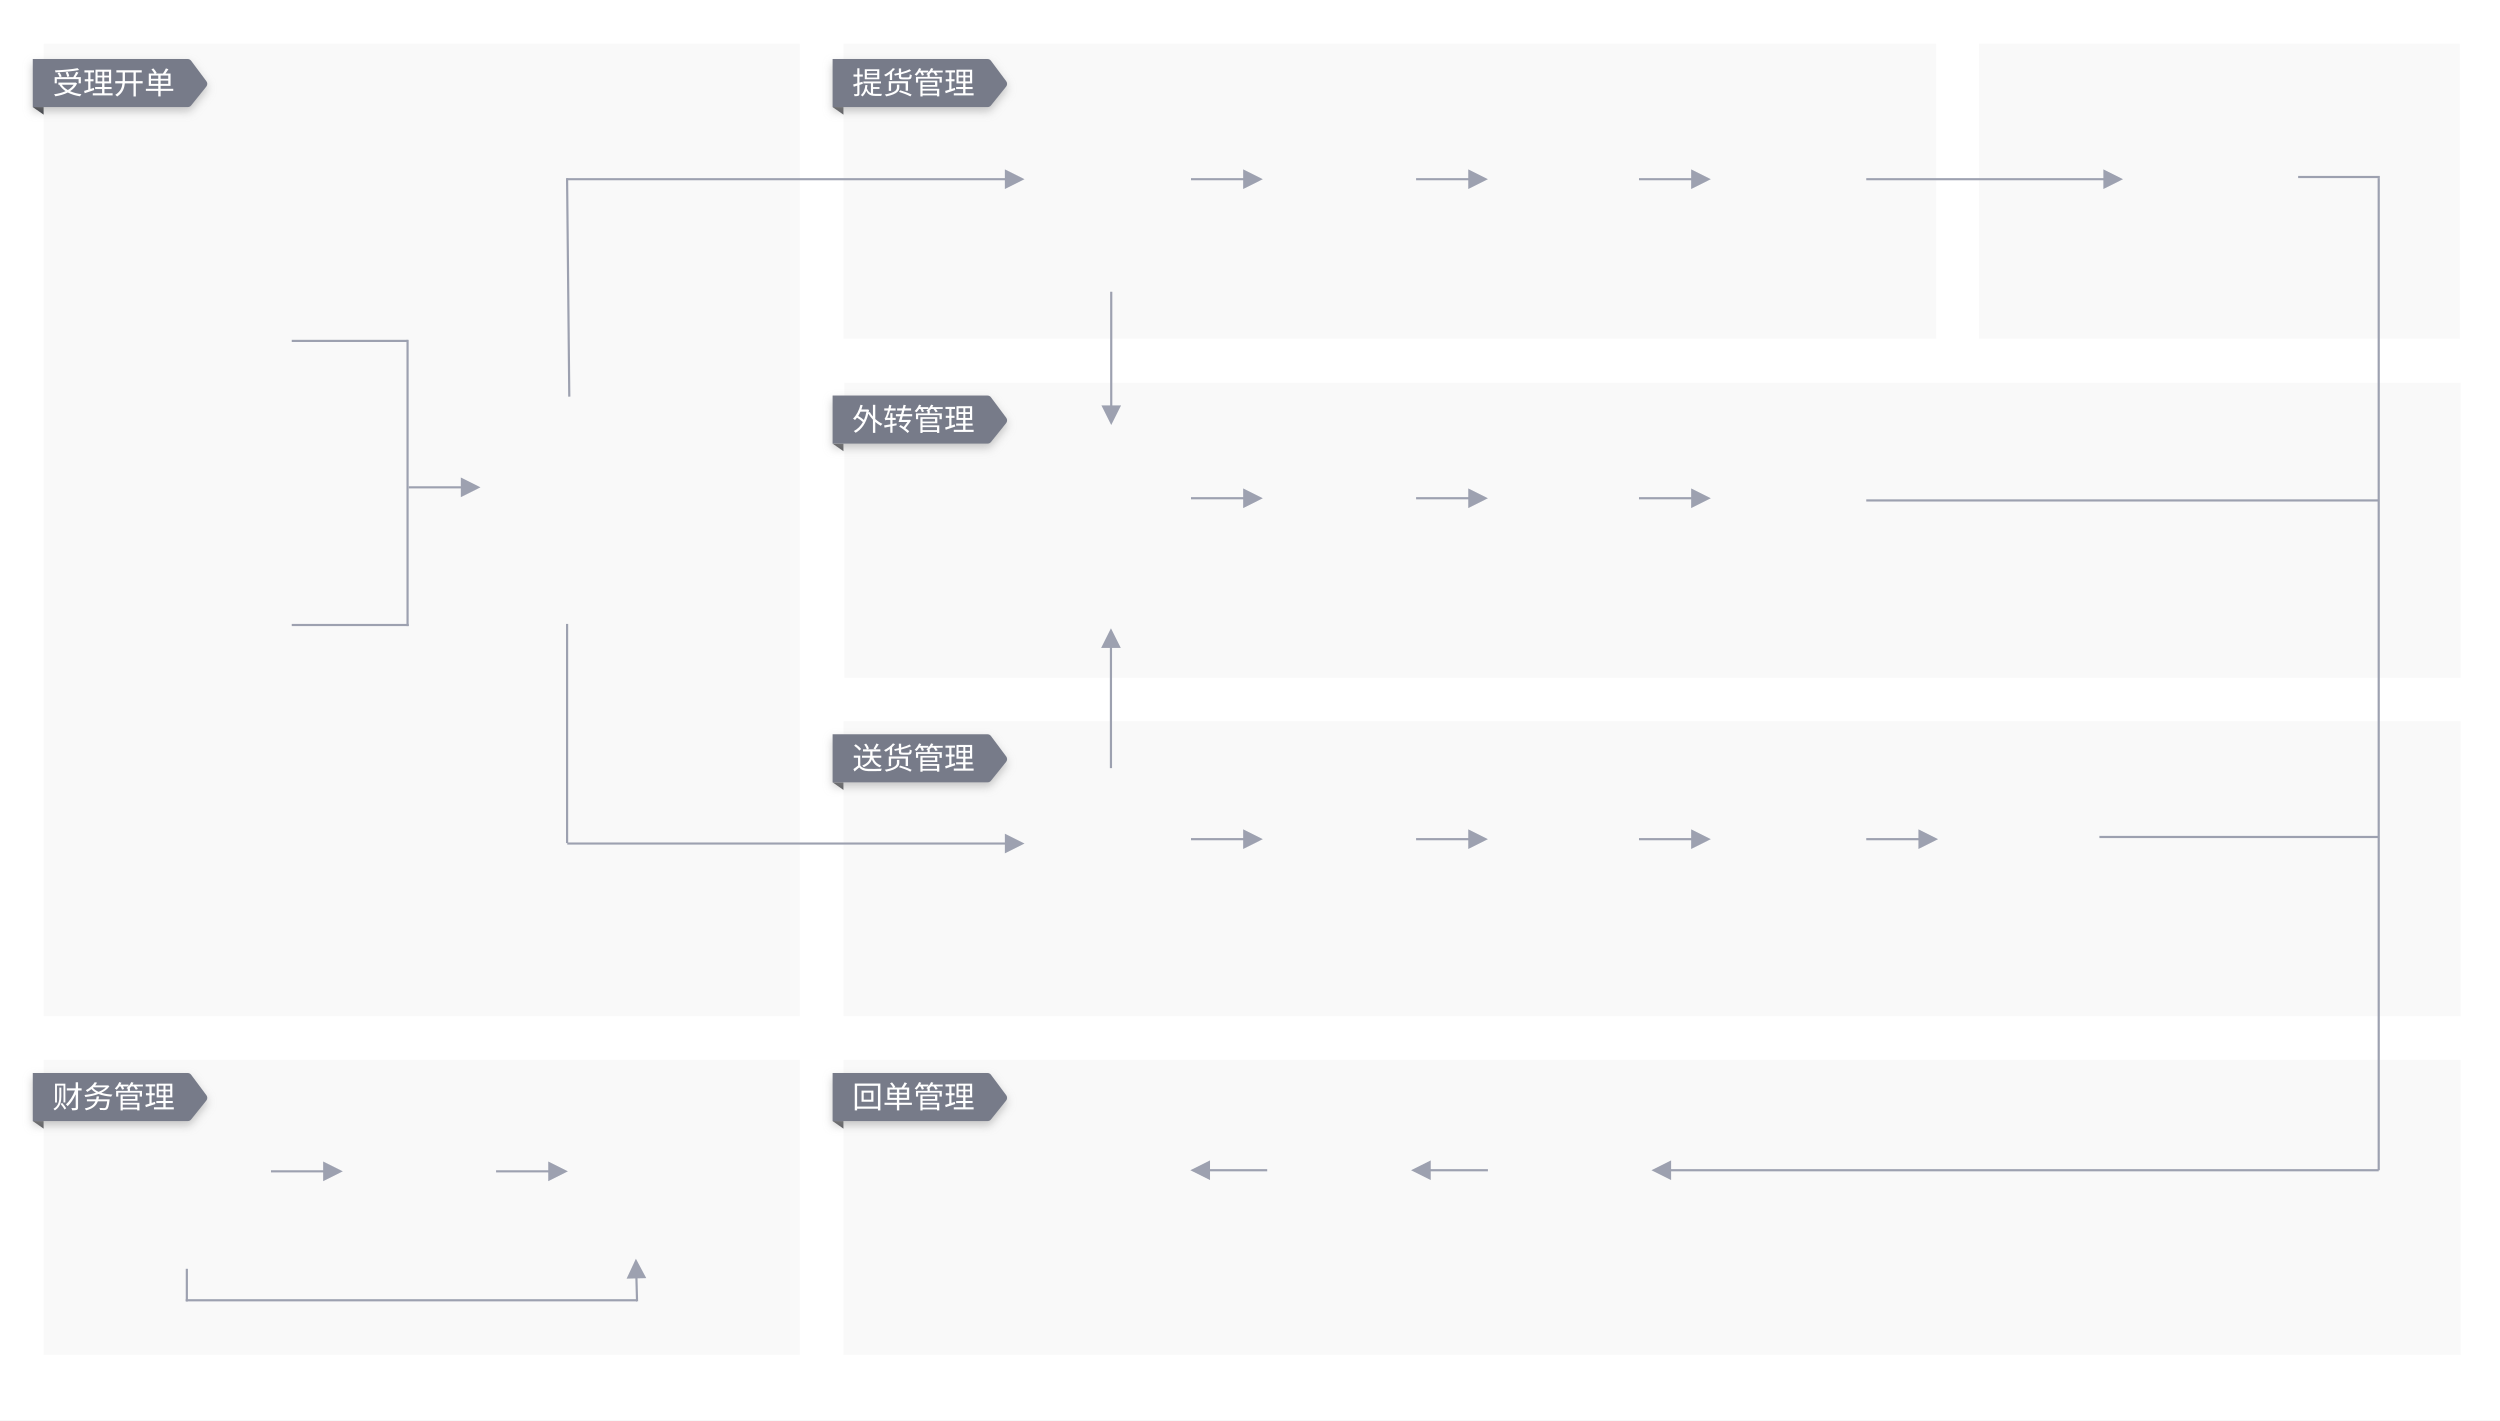
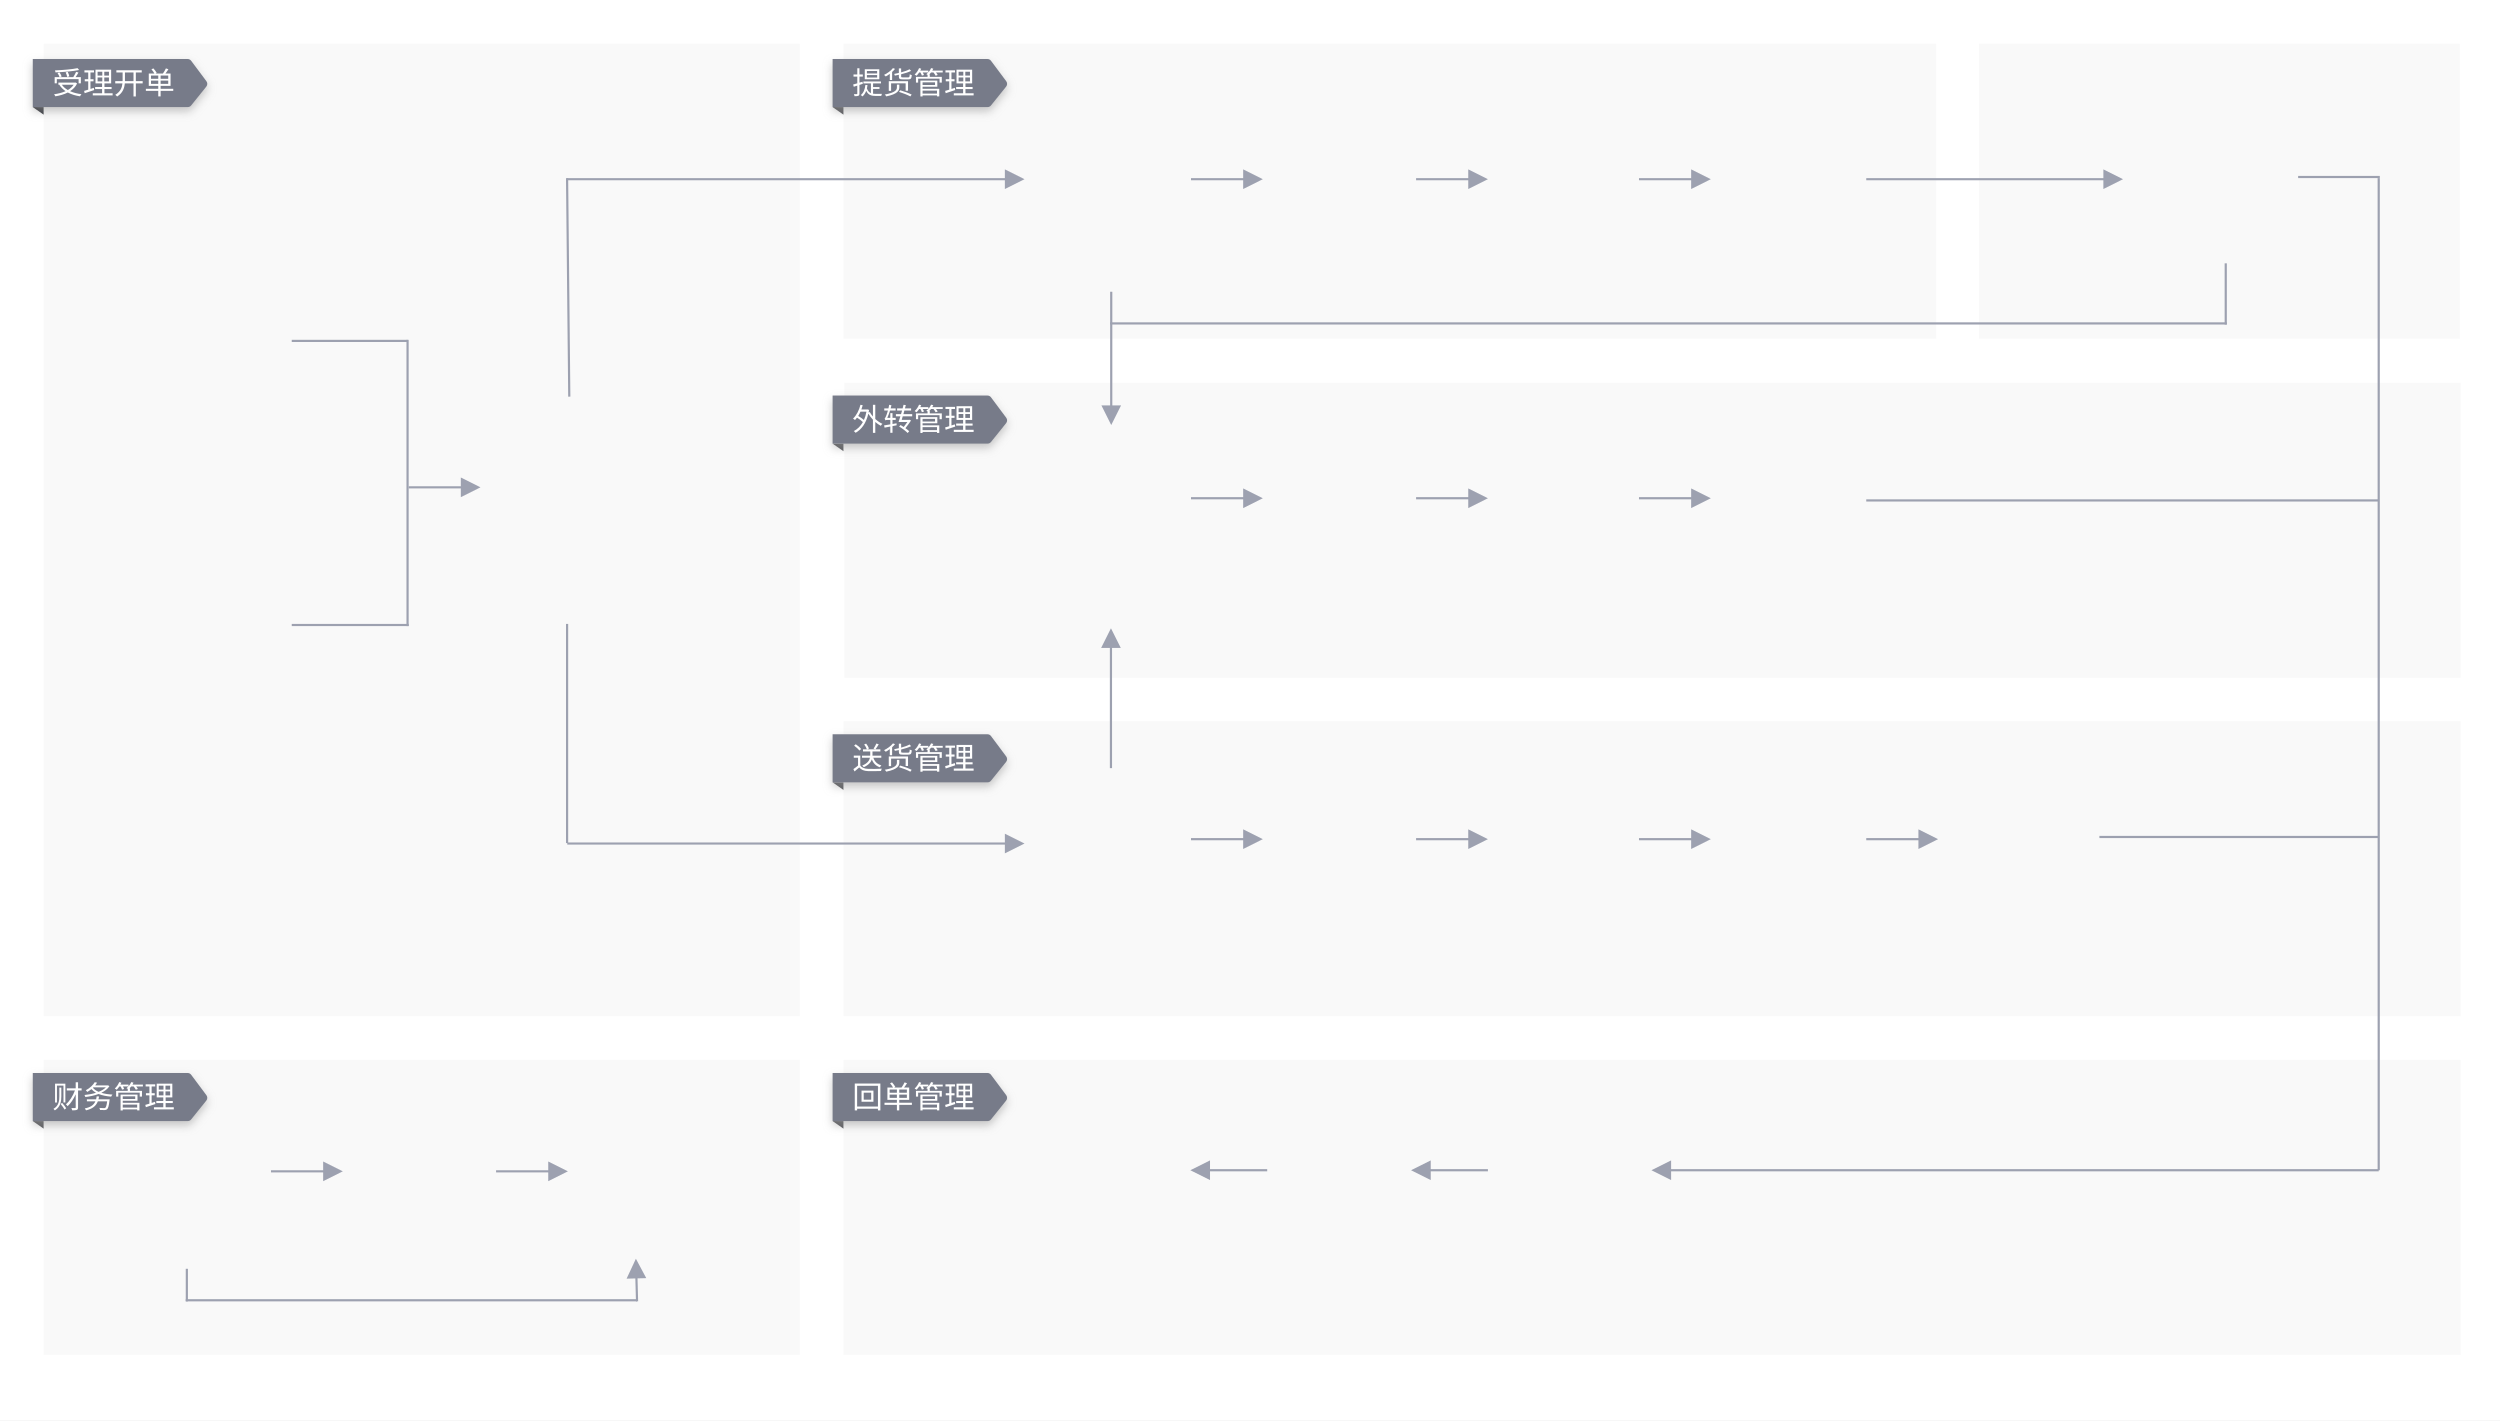
<svg xmlns="http://www.w3.org/2000/svg" xmlns:xlink="http://www.w3.org/1999/xlink" width="1144px" height="650px" viewBox="0 0 1144 650" version="1.1">
  <defs>
    <path d="M1,-1.77635684e-14 L71.862,-7.10542736e-15 C72.493,-1.17080343e-14 73.087,0.298 73.465,0.804 L80.453,10.175 C80.998,10.906 80.98,11.913 80.408,12.624 L73.465,21.254 C73.086,21.726 72.513,22 71.907,22 L1,22 L1,-1.77635684e-14 Z" id="path-1" />
    <filter x="-8.8%" y="-22.7%" width="117.7%" height="163.6%" filterUnits="objectBoundingBox" id="filter-2">
      <feOffset dx="0" dy="2" in="SourceAlpha" result="shadowOffsetOuter1" />
      <feGaussianBlur stdDeviation="2" in="shadowOffsetOuter1" result="shadowBlurOuter1" />
      <feColorMatrix values="0 0 0 0 0.57   0 0 0 0 0.57   0 0 0 0 0.57  0 0 0 0.5 0" type="matrix" in="shadowBlurOuter1" />
    </filter>
    <path d="M1,-1.95399252e-14 L71.862,-8.8817842e-15 C72.493,-1.34843911e-14 73.087,0.298 73.465,0.804 L80.453,10.175 C80.998,10.906 80.98,11.913 80.408,12.624 L73.465,21.254 C73.086,21.726 72.513,22 71.907,22 L1,22 L1,-1.95399252e-14 Z" id="path-3" />
    <filter x="-8.8%" y="-22.7%" width="117.7%" height="163.6%" filterUnits="objectBoundingBox" id="filter-4">
      <feOffset dx="0" dy="2" in="SourceAlpha" result="shadowOffsetOuter1" />
      <feGaussianBlur stdDeviation="2" in="shadowOffsetOuter1" result="shadowBlurOuter1" />
      <feColorMatrix values="0 0 0 0 0.57   0 0 0 0 0.57   0 0 0 0 0.57  0 0 0 0.5 0" type="matrix" in="shadowBlurOuter1" />
    </filter>
    <path d="M1,-1.95399252e-14 L71.862,-8.8817842e-15 C72.493,-1.34843911e-14 73.087,0.298 73.465,0.804 L80.453,10.175 C80.998,10.906 80.98,11.913 80.408,12.624 L73.465,21.254 C73.086,21.726 72.513,22 71.907,22 L1,22 L1,-1.95399252e-14 Z" id="path-5" />
    <filter x="-8.8%" y="-22.7%" width="117.7%" height="163.6%" filterUnits="objectBoundingBox" id="filter-6">
      <feOffset dx="0" dy="2" in="SourceAlpha" result="shadowOffsetOuter1" />
      <feGaussianBlur stdDeviation="2" in="shadowOffsetOuter1" result="shadowBlurOuter1" />
      <feColorMatrix values="0 0 0 0 0.57   0 0 0 0 0.57   0 0 0 0 0.57  0 0 0 0.5 0" type="matrix" in="shadowBlurOuter1" />
    </filter>
    <path d="M1,-1.95399252e-14 L71.862,-8.8817842e-15 C72.493,-1.34843911e-14 73.087,0.298 73.465,0.804 L80.453,10.175 C80.998,10.906 80.98,11.913 80.408,12.624 L73.465,21.254 C73.086,21.726 72.513,22 71.907,22 L1,22 L1,-1.95399252e-14 Z" id="path-7" />
    <filter x="-8.8%" y="-22.7%" width="117.7%" height="163.6%" filterUnits="objectBoundingBox" id="filter-8">
      <feOffset dx="0" dy="2" in="SourceAlpha" result="shadowOffsetOuter1" />
      <feGaussianBlur stdDeviation="2" in="shadowOffsetOuter1" result="shadowBlurOuter1" />
      <feColorMatrix values="0 0 0 0 0.57   0 0 0 0 0.57   0 0 0 0 0.57  0 0 0 0.5 0" type="matrix" in="shadowBlurOuter1" />
    </filter>
    <path d="M15,491 L85.862,491 C86.493,491 87.087,491.298 87.465,491.804 L94.453,501.175 C94.998,501.906 94.98,502.913 94.408,503.624 L87.465,512.254 C87.086,512.726 86.513,513 85.907,513 L15,513 L15,491 Z" id="path-9" />
    <filter x="-8.8%" y="-22.7%" width="117.7%" height="163.6%" filterUnits="objectBoundingBox" id="filter-10">
      <feOffset dx="0" dy="2" in="SourceAlpha" result="shadowOffsetOuter1" />
      <feGaussianBlur stdDeviation="2" in="shadowOffsetOuter1" result="shadowBlurOuter1" />
      <feColorMatrix values="0 0 0 0 0.57   0 0 0 0 0.57   0 0 0 0 0.57  0 0 0 0.5 0" type="matrix" in="shadowBlurOuter1" />
    </filter>
    <path d="M1,-1.95399252e-14 L71.862,-8.8817842e-15 C72.493,-1.34843911e-14 73.087,0.298 73.465,0.804 L80.453,10.175 C80.998,10.906 80.98,11.913 80.408,12.624 L73.465,21.254 C73.086,21.726 72.513,22 71.907,22 L1,22 L1,-1.95399252e-14 Z" id="path-11" />
    <filter x="-8.8%" y="-22.7%" width="117.7%" height="163.6%" filterUnits="objectBoundingBox" id="filter-12">
      <feOffset dx="0" dy="2" in="SourceAlpha" result="shadowOffsetOuter1" />
      <feGaussianBlur stdDeviation="2" in="shadowOffsetOuter1" result="shadowBlurOuter1" />
      <feColorMatrix values="0 0 0 0 0.57   0 0 0 0 0.57   0 0 0 0 0.57  0 0 0 0.5 0" type="matrix" in="shadowBlurOuter1" />
    </filter>
  </defs>
-   <g id="Page-1" stroke="none" stroke-width="1" fill="none" fill-rule="evenodd">
+   <g id="v1.03" stroke="none" stroke-width="1" fill="none" fill-rule="evenodd">
    <g id="流程中心v1.2-copy" transform="translate(-200, -69)">
      <g id="流程背景" transform="translate(200, 69)">
        <rect id="Rectangle-7" fill="#FFFFFF" x="0" y="0" width="1144" height="650" />
        <rect id="矩形" fill="#F9F9F9" fill-rule="nonzero" x="20" y="20" width="346" height="445" />
        <path d="M186.5,286 L186.5,156" id="直线-4" stroke="#9DA1B0" stroke-linecap="square" fill-rule="nonzero" />
        <path d="M260.5,181 L259.5,82" id="直线-4-copy" stroke="#9DA1B0" stroke-linecap="square" fill-rule="nonzero" />
        <path d="M259.5,385.295 L259.5,286" id="直线-4-copy-2" stroke="#9DA1B0" stroke-linecap="square" fill-rule="nonzero" />
        <path d="M186.5,286 L134,286" id="直线-5" stroke="#9DA1B0" stroke-linecap="square" fill-rule="nonzero" />
        <path d="" id="直线-3" stroke="#979797" stroke-linecap="square" fill-rule="nonzero" />
        <rect id="矩形-copy" fill="#F9F9F9" fill-rule="nonzero" x="386" y="20" width="500" height="135" />
        <rect id="矩形-copy-30" fill="#F9F9F9" fill-rule="nonzero" x="905.628" y="20" width="220" height="135" />
        <rect id="矩形-copy-27" fill="#F9F9F9" fill-rule="nonzero" x="386.404" y="175.148" width="739.596" height="135" />
        <rect id="矩形-copy-28" fill="#F9F9F9" fill-rule="nonzero" x="386" y="330" width="740" height="135" />
        <rect id="矩形-copy-3" fill="#F9F9F9" fill-rule="nonzero" x="20" y="485" width="346" height="135" />
        <path d="M85.5,595.005 L85.5,581.098" id="直线-4-copy-2" stroke="#9DA1B0" stroke-linecap="square" fill-rule="nonzero" />
        <path d="M85.5,595.005 L291,595.005" id="直线-4-copy-6" stroke="#9DA1B0" stroke-linecap="square" fill-rule="nonzero" />
        <rect id="矩形-copy-2" fill="#F9F9F9" fill-rule="nonzero" x="386" y="485" width="740" height="135" />
        <path id="直线-copy" d="M459.823,82.5 L260.077,82.5 L259.577,82.5 L259.577,81.5 L260.077,81.5 L459.823,81.5 L459.823,77.5 L468.823,82 L459.823,86.5 L459.823,82.5 Z" fill="#9DA1B0" fill-rule="nonzero" />
        <path id="直线-copy-3" d="M568.872,82.5 L545.5,82.5 L545,82.5 L545,81.5 L545.5,81.5 L568.872,81.5 L568.872,77.5 L577.872,82 L568.872,86.5 L568.872,82.5 Z" fill="#9DA1B0" fill-rule="nonzero" />
        <path id="直线-copy-21" d="M508,185.5 L508,134 L508,133.5 L509,133.5 L509,134 L509,185.5 L513,185.5 L508.5,194.5 L504,185.5 L508,185.5 Z" fill="#9DA1B0" fill-rule="nonzero" />
        <path id="直线-copy-4" d="M671.872,82.5 L648.5,82.5 L648,82.5 L648,81.5 L648.5,81.5 L671.872,81.5 L671.872,77.5 L680.872,82 L671.872,86.5 L671.872,82.5 Z" fill="#9DA1B0" fill-rule="nonzero" />
        <path id="直线-copy-5" d="M773.872,82.5 L750.5,82.5 L750,82.5 L750,81.5 L750.5,81.5 L773.872,81.5 L773.872,77.5 L782.872,82 L773.872,86.5 L773.872,82.5 Z" fill="#9DA1B0" fill-rule="nonzero" />
        <path id="直线-copy-18" d="M962.5,82.5 L854.5,82.5 L854,82.5 L854,81.5 L854.5,81.5 L962.5,81.5 L962.5,77.5 L971.5,82 L962.5,86.5 L962.5,82.5 Z" fill="#9DA1B0" fill-rule="nonzero" />
        <path id="直线-copy-8" d="M568.872,228.5 L545.5,228.5 L545,228.5 L545,227.5 L545.5,227.5 L568.872,227.5 L568.872,223.5 L577.872,228 L568.872,232.5 L568.872,228.5 Z" fill="#9DA1B0" fill-rule="nonzero" />
        <path id="直线-copy-17" d="M508.872,296.5 L508.872,351 L508.872,351.5 L507.872,351.5 L507.872,351 L507.872,296.5 L503.872,296.5 L508.372,287.5 L512.872,296.5 L508.872,296.5 Z" fill="#9DA1B0" fill-rule="nonzero" />
        <path id="直线-copy-7" d="M671.872,228.5 L648.5,228.5 L648,228.5 L648,227.5 L648.5,227.5 L671.872,227.5 L671.872,223.5 L680.872,228 L671.872,232.5 L671.872,228.5 Z" fill="#9DA1B0" fill-rule="nonzero" />
        <path id="直线-copy-6" d="M773.872,228.5 L750.5,228.5 L750,228.5 L750,227.5 L750.5,227.5 L773.872,227.5 L773.872,223.5 L782.872,228 L773.872,232.5 L773.872,228.5 Z" fill="#9DA1B0" fill-rule="nonzero" />
        <path id="直线-copy-11" d="M568.872,384.5 L545.5,384.5 L545,384.5 L545,383.5 L545.5,383.5 L568.872,383.5 L568.872,379.5 L577.872,384 L568.872,388.5 L568.872,384.5 Z" fill="#9DA1B0" fill-rule="nonzero" />
        <path id="直线" d="M764.702,535 L1088,535 L1088.5,535 L1088.5,536 L1088,536 L764.702,536 L764.702,540 L755.702,535.5 L764.702,531 L764.702,535 Z" fill="#9DA1B0" fill-rule="nonzero" />
        <path id="直线-copy-19" d="M654.702,535 L680.372,535 L680.872,535 L680.872,536 L680.372,536 L654.702,536 L654.702,540 L645.702,535.5 L654.702,531 L654.702,535 Z" fill="#9DA1B0" fill-rule="nonzero" />
        <path id="直线-copy-23" d="M553.702,535 L579.372,535 L579.872,535 L579.872,536 L579.372,536 L553.702,536 L553.702,540 L544.702,535.5 L553.702,531 L553.702,535 Z" fill="#9DA1B0" fill-rule="nonzero" />
        <path id="直线-copy-13" d="M147.872,536.5 L124.5,536.5 L124,536.5 L124,535.5 L124.5,535.5 L147.872,535.5 L147.872,531.5 L156.872,536 L147.872,540.5 L147.872,536.5 Z" fill="#9DA1B0" fill-rule="nonzero" />
        <path id="直线-copy-22" d="M210.872,223.5 L187.5,223.5 L187,223.5 L187,222.5 L187.5,222.5 L210.872,222.5 L210.872,218.5 L219.872,223 L210.872,227.5 L210.872,223.5 Z" fill="#9DA1B0" fill-rule="nonzero" />
        <path id="直线-copy-14" d="M250.872,536.5 L227.5,536.5 L227,536.5 L227,535.5 L227.5,535.5 L250.872,535.5 L250.872,531.5 L259.872,536 L250.872,540.5 L250.872,536.5 Z" fill="#9DA1B0" fill-rule="nonzero" />
        <path id="直线-copy-20" d="M291.729,584.983 L292,594.986 L292.013,595.486 L291.014,595.513 L291,595.014 L290.73,585.01 L286.731,585.118 L290.986,576 L295.728,584.875 L291.729,584.983 Z" fill="#9DA1B0" fill-rule="nonzero" />
        <path id="直线-copy-10" d="M671.872,384.5 L648.5,384.5 L648,384.5 L648,383.5 L648.5,383.5 L671.872,383.5 L671.872,379.5 L680.872,384 L671.872,388.5 L671.872,384.5 Z" fill="#9DA1B0" fill-rule="nonzero" />
        <path id="直线-copy-9" d="M773.872,384.5 L750.5,384.5 L750,384.5 L750,383.5 L750.5,383.5 L773.872,383.5 L773.872,379.5 L782.872,384 L773.872,388.5 L773.872,384.5 Z" fill="#9DA1B0" fill-rule="nonzero" />
        <path id="直线-copy-12" d="M877.872,384.5 L854.5,384.5 L854,384.5 L854,383.5 L854.5,383.5 L877.872,383.5 L877.872,379.5 L886.872,384 L877.872,388.5 L877.872,384.5 Z" fill="#9DA1B0" fill-rule="nonzero" />
        <path id="直线-copy-2" d="M459.823,386.5 L260.077,386.5 L259.577,386.5 L259.577,385.5 L260.077,385.5 L459.823,385.5 L459.823,381.5 L468.823,386 L459.823,390.5 L459.823,386.5 Z" fill="#9DA1B0" fill-rule="nonzero" />
        <path d="M134,156 L186,156" id="直线-2" stroke="#9DA1B0" stroke-linecap="square" fill-rule="nonzero" />
        <path d="M961.186,383 L1088,383" id="直线-2-copy-4" stroke="#9DA1B0" stroke-linecap="square" fill-rule="nonzero" />
        <path d="M1052.128,81 L1088.5,81" id="直线-2-copy-5" stroke="#9DA1B0" stroke-linecap="square" fill-rule="nonzero" />
        <path d="M1088.5,535 L1088.5,82" id="直线-4-copy-4" stroke="#9DA1B0" stroke-linecap="square" fill-rule="nonzero" />
        <path d="M854.5,229 L1088,229" id="直线-2-copy-3" stroke="#9DA1B0" stroke-linecap="square" fill-rule="nonzero" />
        <g id="分组" transform="translate(14, 27)">
          <polygon id="路径-2" fill="#3A3C42" fill-rule="nonzero" points="0.993 21.999 5.958 25.465 5.958 21.999" />
          <g id="矩形" fill-rule="nonzero">
            <use fill="black" fill-opacity="1" filter="url(#filter-2)" xlink:href="#path-1" />
            <use fill="#777B89" xlink:href="#path-1" />
          </g>
          <text id="受理开单" font-family="PingFangSC-Medium, PingFang SC" font-size="14" font-weight="400" fill="#FFFFFF">
            <tspan x="10" y="16">受理开单</tspan>
          </text>
        </g>
        <g id="分组-4" transform="translate(380, 27)">
          <polygon id="路径-2" fill="#5B5C60" fill-rule="nonzero" points="0.993 21.999 5.958 25.465 5.958 21.999" />
          <g id="矩形" fill-rule="nonzero">
            <use fill="black" fill-opacity="1" filter="url(#filter-4)" xlink:href="#path-3" />
            <use fill="#777B89" xlink:href="#path-3" />
          </g>
          <text id="提货管理" font-family="PingFangSC-Medium, PingFang SC" font-size="14" font-weight="400" fill="#FFFFFF">
            <tspan x="10" y="16">提货管理</tspan>
          </text>
        </g>
        <g id="分组-3" transform="translate(380, 181)">
          <polygon id="路径-2" fill="#5B5C60" fill-rule="nonzero" points="0.993 21.999 5.958 25.465 5.958 21.999" />
          <g id="矩形" fill-rule="nonzero">
            <use fill="black" fill-opacity="1" filter="url(#filter-6)" xlink:href="#path-5" />
            <use fill="#777B89" xlink:href="#path-5" />
          </g>
          <text id="外转管理" font-family="PingFangSC-Medium, PingFang SC" font-size="14" font-weight="400" fill="#FFFFFF">
            <tspan x="10" y="16">外转管理</tspan>
          </text>
        </g>
        <g id="分组-5" transform="translate(380, 336)">
          <polygon id="路径-2" fill="#5B5C60" fill-rule="nonzero" points="0.993 21.999 5.958 25.465 5.958 21.999" />
          <g id="矩形" fill-rule="nonzero">
            <use fill="black" fill-opacity="1" filter="url(#filter-8)" xlink:href="#path-7" />
            <use fill="#777B89" xlink:href="#path-7" />
          </g>
          <text id="送货管理" font-family="PingFangSC-Medium, PingFang SC" font-size="14" font-weight="400" fill="#FFFFFF">
            <tspan x="10" y="16">送货管理</tspan>
          </text>
        </g>
        <polygon id="路径-2" fill="#5B5C60" fill-rule="nonzero" points="14.993 512.999 19.958 516.465 19.958 512.999" />
        <g id="矩形" fill-rule="nonzero">
          <use fill="black" fill-opacity="1" filter="url(#filter-10)" xlink:href="#path-9" />
          <use fill="#777B89" xlink:href="#path-9" />
        </g>
        <text id="财务管理" font-family="PingFangSC-Medium, PingFang SC" font-size="14" font-weight="400" fill="#FFFFFF">
          <tspan x="24" y="507">财务管理</tspan>
        </text>
        <g id="分组-6" transform="translate(380, 491)">
          <polygon id="路径-2" fill="#5B5C60" fill-rule="nonzero" points="0.993 21.999 5.958 25.465 5.958 21.999" />
          <g id="矩形" fill-rule="nonzero">
            <use fill="black" fill-opacity="1" filter="url(#filter-12)" xlink:href="#path-11" />
            <use fill="#777B89" xlink:href="#path-11" />
          </g>
          <text id="回单管理" font-family="PingFangSC-Medium, PingFang SC" font-size="14" font-weight="400" fill="#FFFFFF">
            <tspan x="10" y="16">回单管理</tspan>
          </text>
        </g>
+         <g id="分组-7" transform="translate(508, 120)" fill-rule="nonzero" stroke="#9DA1B0" stroke-linecap="square">
+           <path d="M510.5,28 L510.5,1" id="直线-4-copy-3" />
+           <path d="M0.5,28 L510.5,28" id="直线-2-copy-6" />
+         </g>
      </g>
    </g>
  </g>
</svg>
